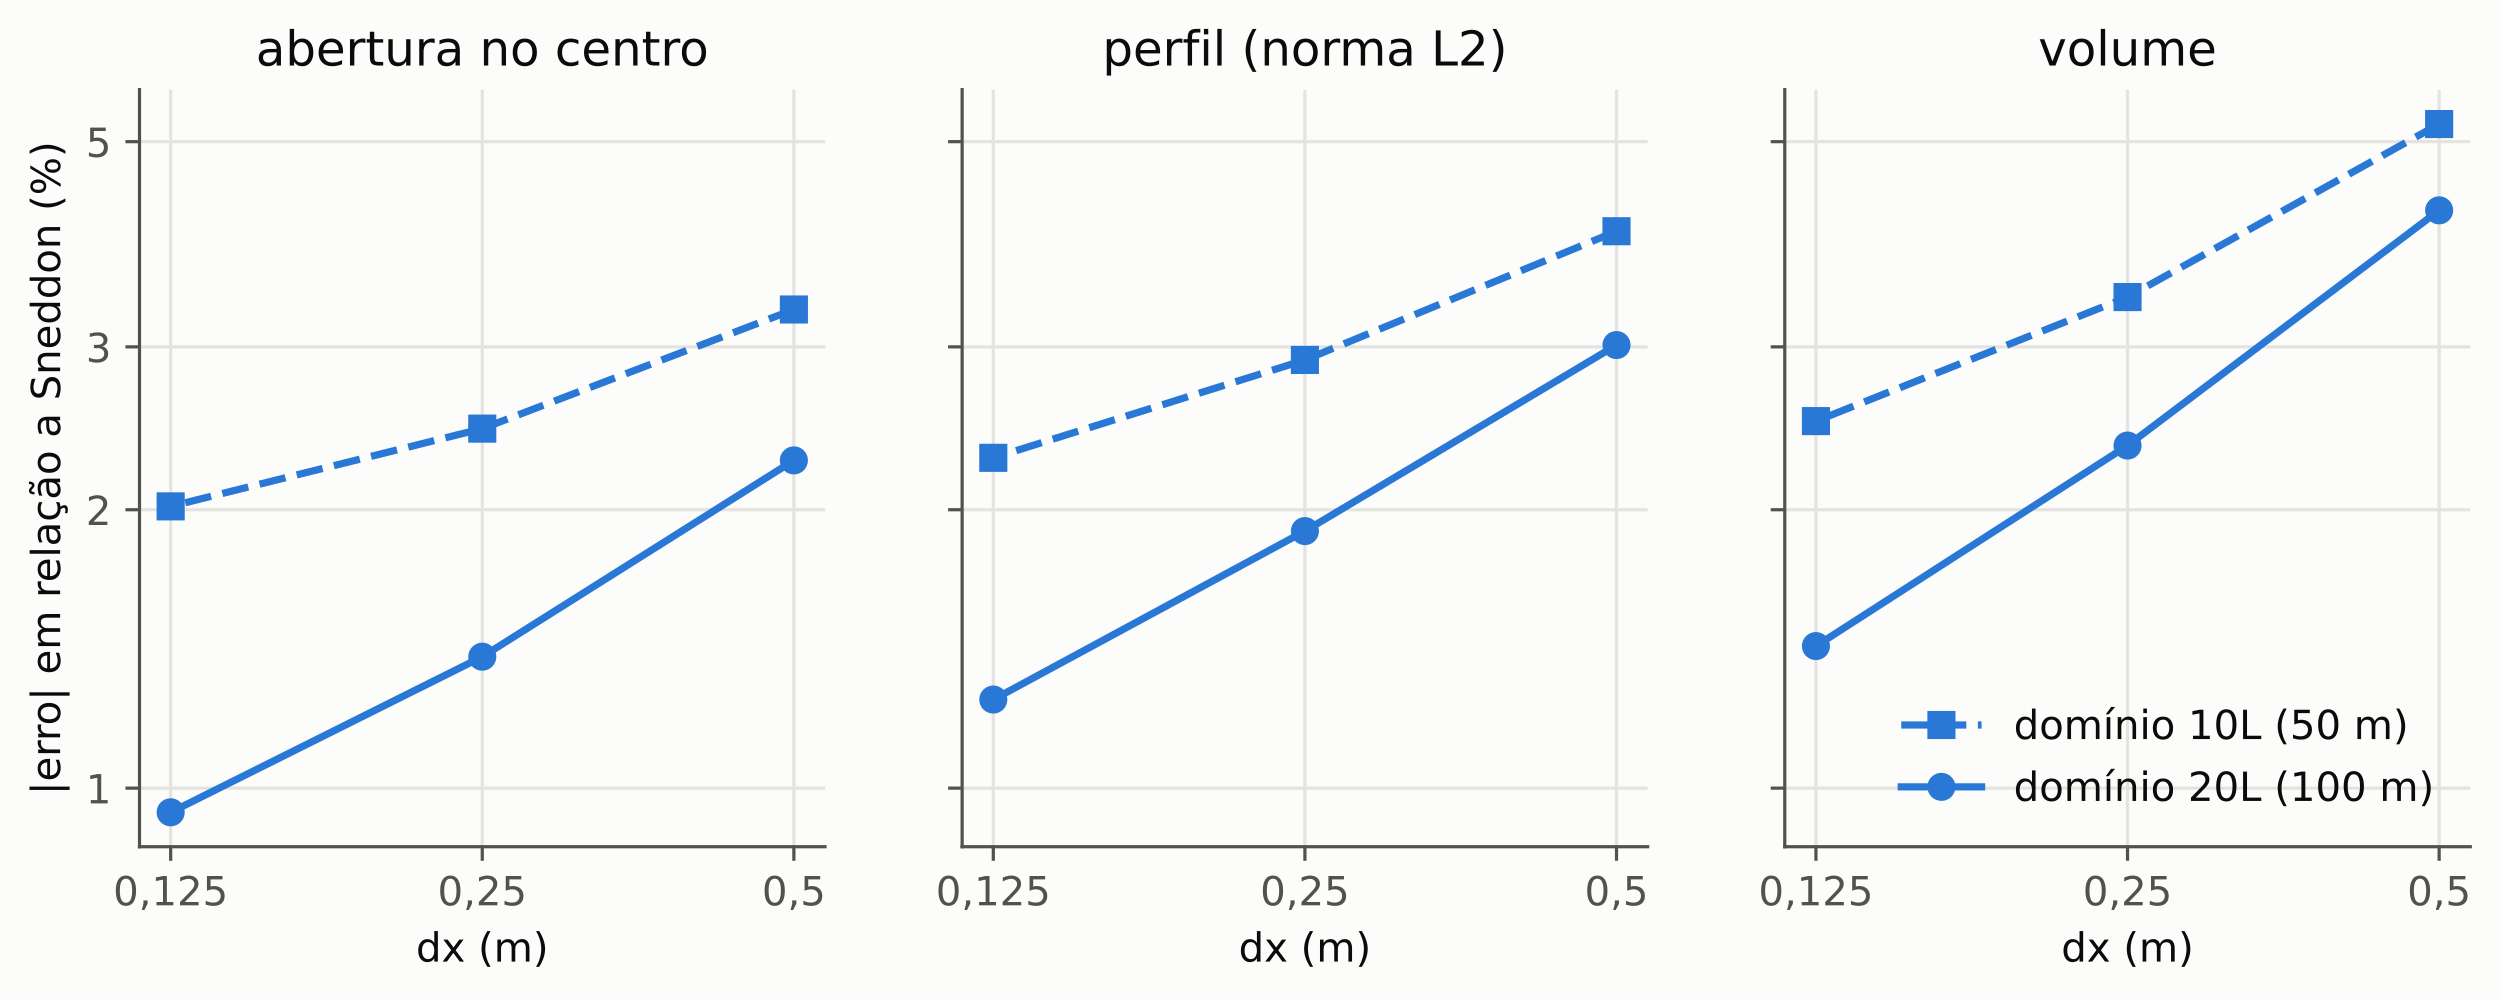
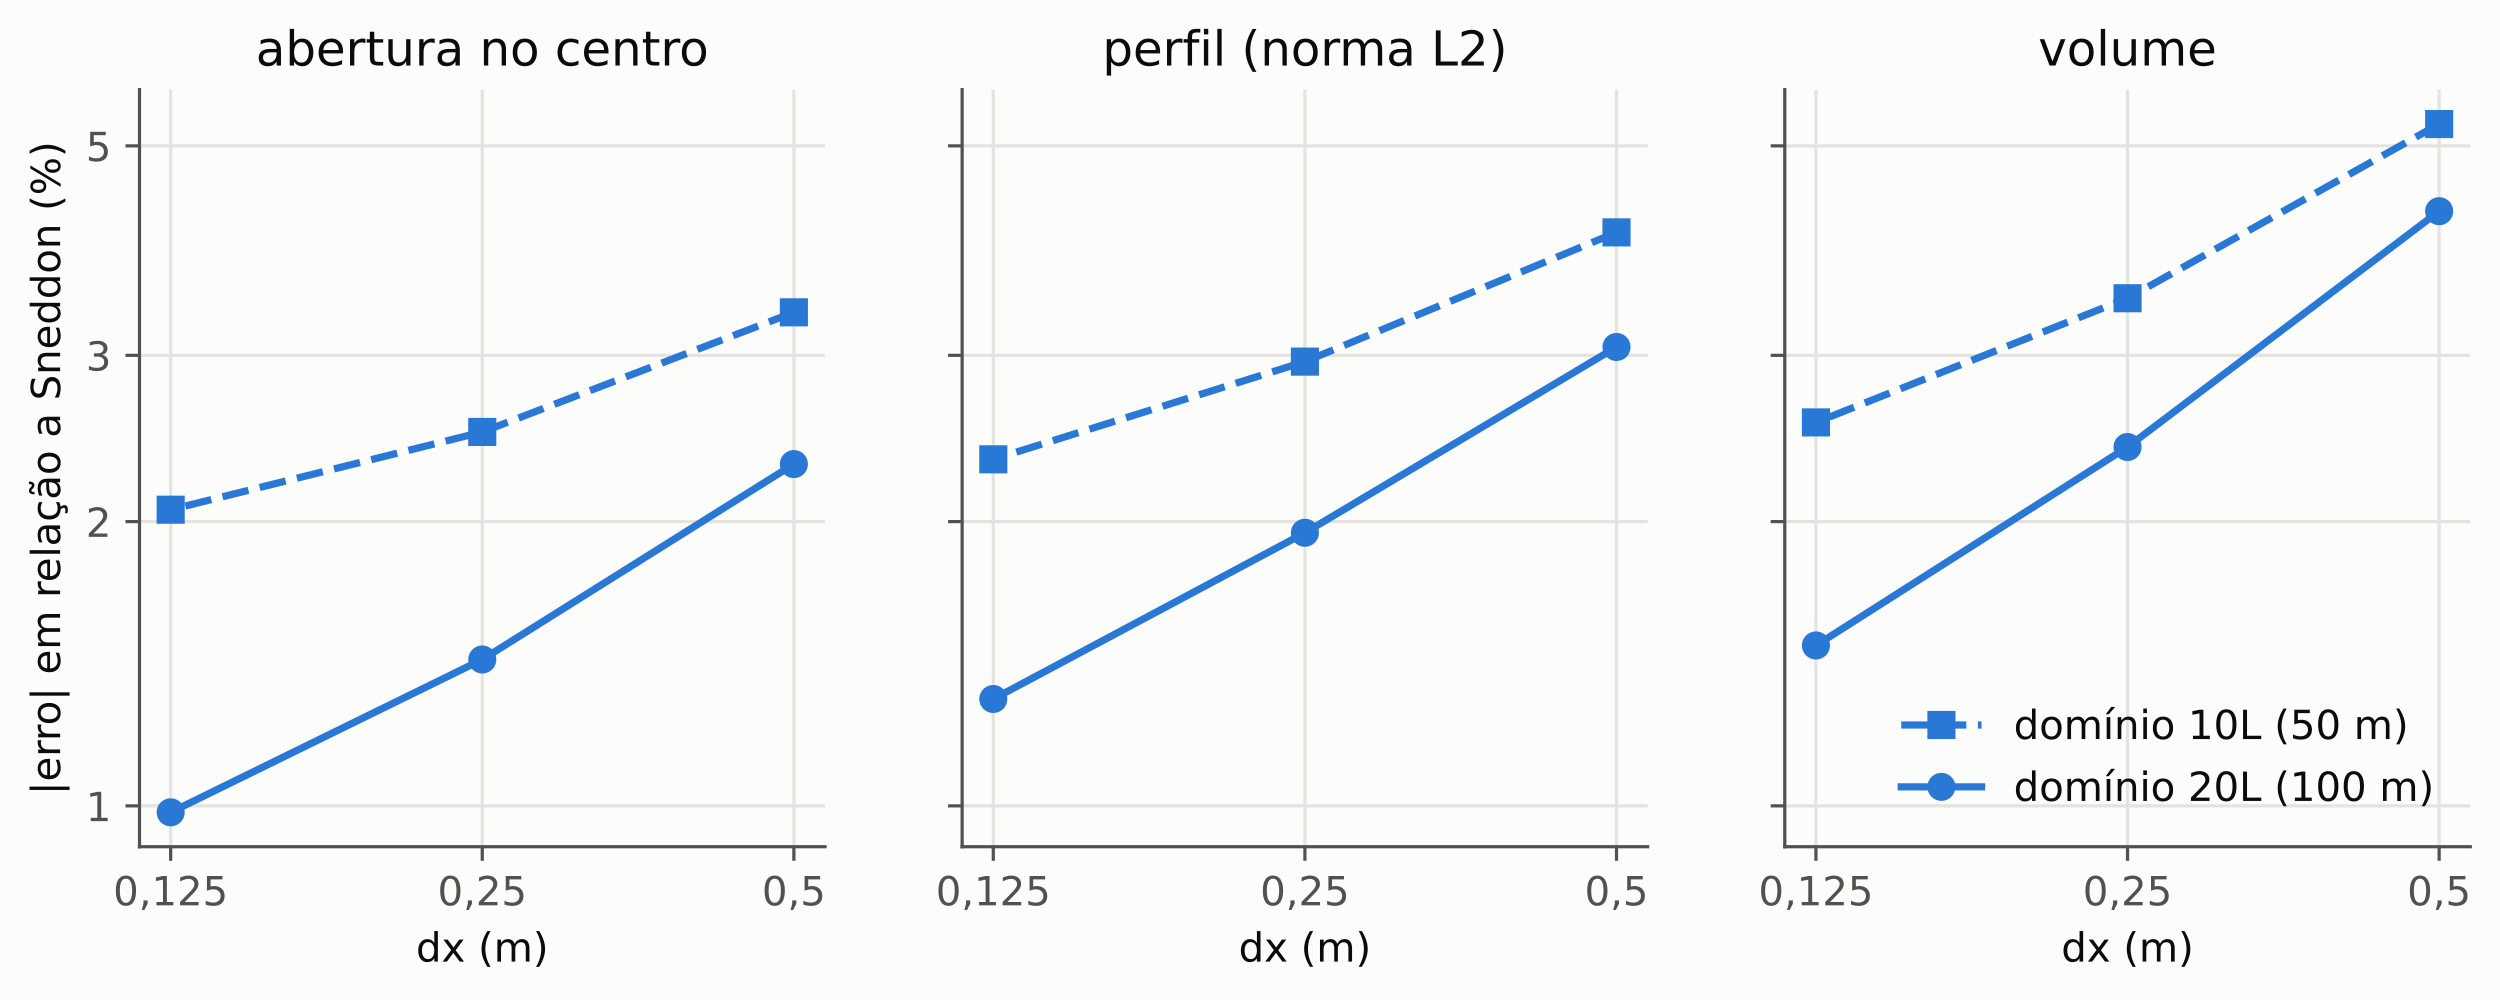
<svg xmlns="http://www.w3.org/2000/svg" xmlns:xlink="http://www.w3.org/1999/xlink" width="622.447pt" height="249.015pt" viewBox="0 0 622.447 249.015" version="1.1">
  <defs>
    <style type="text/css">*{stroke-linejoin: round; stroke-linecap: butt}</style>
  </defs>
  <g id="figure_1">
    <g id="patch_1">
      <path d="M 0 249.015  L 622.447 249.015  L 622.447 0  L 0 0  z " style="fill: #fcfcfb" />
    </g>
    <g id="axes_1">
      <g id="patch_2">
        <path d="M 34.734 210.814  L 205.416 210.814  L 205.416 22.318  L 34.734 22.318  z " style="fill: #fcfcfb" />
      </g>
      <g id="matplotlib.axis_1">
        <g id="xtick_1">
          <g id="line2d_1">
            <path d="M 42.492 210.814  L 42.492 22.318  " clip-path="url(#p0b211f9948)" style="fill: none; stroke: #e4e3df; stroke-width: 0.8; stroke-linecap: square" />
          </g>
          <g id="line2d_2">
            <defs>
              <path id="m7b13883ce9" d="M 0 0  L 0 3.5  " style="stroke: #52514e; stroke-width: 0.8" />
            </defs>
            <g>
              <use xlink:href="#m7b13883ce9" x="42.492" y="210.814" style="fill: #52514e; stroke: #52514e; stroke-width: 0.8" />
            </g>
          </g>
          <g id="text_1">
            <text style="font-size: 10px; font-family: 'DejaVu Sans', 'Bitstream Vera Sans', 'Computer Modern Sans Serif', 'Lucida Grande', 'Verdana', 'Geneva', 'Lucid', 'Arial', 'Helvetica', 'Avant Garde', sans-serif; text-anchor: middle; fill: #52514e" x="42.492" y="225.412" transform="rotate(-0 42.49188 225.4118)">0,125</text>
          </g>
        </g>
        <g id="xtick_2">
          <g id="line2d_3">
            <path d="M 120.075 210.814  L 120.075 22.318  " clip-path="url(#p0b211f9948)" style="fill: none; stroke: #e4e3df; stroke-width: 0.8; stroke-linecap: square" />
          </g>
          <g id="line2d_4">
            <g>
              <use xlink:href="#m7b13883ce9" x="120.075" y="210.814" style="fill: #52514e; stroke: #52514e; stroke-width: 0.8" />
            </g>
          </g>
          <g id="text_2">
            <text style="font-size: 10px; font-family: 'DejaVu Sans', 'Bitstream Vera Sans', 'Computer Modern Sans Serif', 'Lucida Grande', 'Verdana', 'Geneva', 'Lucid', 'Arial', 'Helvetica', 'Avant Garde', sans-serif; text-anchor: middle; fill: #52514e" x="120.075" y="225.412" transform="rotate(-0 120.0748 225.4118)">0,25</text>
          </g>
        </g>
        <g id="xtick_3">
          <g id="line2d_5">
            <path d="M 197.658 210.814  L 197.658 22.318  " clip-path="url(#p0b211f9948)" style="fill: none; stroke: #e4e3df; stroke-width: 0.8; stroke-linecap: square" />
          </g>
          <g id="line2d_6">
            <g>
              <use xlink:href="#m7b13883ce9" x="197.658" y="210.814" style="fill: #52514e; stroke: #52514e; stroke-width: 0.8" />
            </g>
          </g>
          <g id="text_3">
            <text style="font-size: 10px; font-family: 'DejaVu Sans', 'Bitstream Vera Sans', 'Computer Modern Sans Serif', 'Lucida Grande', 'Verdana', 'Geneva', 'Lucid', 'Arial', 'Helvetica', 'Avant Garde', sans-serif; text-anchor: middle; fill: #52514e" x="197.658" y="225.412" transform="rotate(-0 197.6577 225.4118)">0,5</text>
          </g>
        </g>
        <g id="text_4">
          <text style="font-size: 10px; font-family: 'DejaVu Sans', 'Bitstream Vera Sans', 'Computer Modern Sans Serif', 'Lucida Grande', 'Verdana', 'Geneva', 'Lucid', 'Arial', 'Helvetica', 'Avant Garde', sans-serif; text-anchor: middle; fill: #0b0b0b" x="120.075" y="239.413" transform="rotate(-0 120.0748 239.4126)">dx (m)</text>
        </g>
      </g>
      <g id="matplotlib.axis_2">
        <g id="ytick_1">
          <g id="line2d_7">
-             <path d="M 34.734 196.231  L 205.416 196.231  " clip-path="url(#p0b211f9948)" style="fill: none; stroke: #e4e3df; stroke-width: 0.8; stroke-linecap: square" />
+             <path d="M 34.734 200.642  L 205.416 200.642  " clip-path="url(#p0b211f9948)" style="fill: none; stroke: #e4e3df; stroke-width: 0.8; stroke-linecap: square" />
          </g>
          <g id="line2d_8">
            <defs>
              <path id="m38471c062f" d="M 0 0  L -3.5 0  " style="stroke: #52514e; stroke-width: 0.8" />
            </defs>
            <g>
-               <use xlink:href="#m38471c062f" x="34.734" y="196.231" style="fill: #52514e; stroke: #52514e; stroke-width: 0.8" />
+               <use xlink:href="#m38471c062f" x="34.734" y="200.642" style="fill: #52514e; stroke: #52514e; stroke-width: 0.8" />
            </g>
          </g>
          <g id="text_5">
-             <text style="font-size: 10px; font-family: 'DejaVu Sans', 'Bitstream Vera Sans', 'Computer Modern Sans Serif', 'Lucida Grande', 'Verdana', 'Geneva', 'Lucid', 'Arial', 'Helvetica', 'Avant Garde', sans-serif; text-anchor: end; fill: #52514e" x="27.734" y="200.03" transform="rotate(-0 27.73359 200.0302)">1</text>
+             <text style="font-size: 10px; font-family: 'DejaVu Sans', 'Bitstream Vera Sans', 'Computer Modern Sans Serif', 'Lucida Grande', 'Verdana', 'Geneva', 'Lucid', 'Arial', 'Helvetica', 'Avant Garde', sans-serif; text-anchor: end; fill: #52514e" x="27.734" y="204.441" transform="rotate(-0 27.73359 204.4412)">1</text>
          </g>
        </g>
        <g id="ytick_2">
          <g id="line2d_9">
-             <path d="M 34.734 126.909  L 205.416 126.909  " clip-path="url(#p0b211f9948)" style="fill: none; stroke: #e4e3df; stroke-width: 0.8; stroke-linecap: square" />
+             <path d="M 34.734 129.869  L 205.416 129.869  " clip-path="url(#p0b211f9948)" style="fill: none; stroke: #e4e3df; stroke-width: 0.8; stroke-linecap: square" />
          </g>
          <g id="line2d_10">
            <g>
-               <use xlink:href="#m38471c062f" x="34.734" y="126.909" style="fill: #52514e; stroke: #52514e; stroke-width: 0.8" />
+               <use xlink:href="#m38471c062f" x="34.734" y="129.869" style="fill: #52514e; stroke: #52514e; stroke-width: 0.8" />
            </g>
          </g>
          <g id="text_6">
-             <text style="font-size: 10px; font-family: 'DejaVu Sans', 'Bitstream Vera Sans', 'Computer Modern Sans Serif', 'Lucida Grande', 'Verdana', 'Geneva', 'Lucid', 'Arial', 'Helvetica', 'Avant Garde', sans-serif; text-anchor: end; fill: #52514e" x="27.734" y="130.708" transform="rotate(-0 27.73359 130.7078)">2</text>
+             <text style="font-size: 10px; font-family: 'DejaVu Sans', 'Bitstream Vera Sans', 'Computer Modern Sans Serif', 'Lucida Grande', 'Verdana', 'Geneva', 'Lucid', 'Arial', 'Helvetica', 'Avant Garde', sans-serif; text-anchor: end; fill: #52514e" x="27.734" y="133.668" transform="rotate(-0 27.73359 133.6679)">2</text>
          </g>
        </g>
        <g id="ytick_3">
          <g id="line2d_11">
-             <path d="M 34.734 86.358  L 205.416 86.358  " clip-path="url(#p0b211f9948)" style="fill: none; stroke: #e4e3df; stroke-width: 0.8; stroke-linecap: square" />
+             <path d="M 34.734 88.469  L 205.416 88.469  " clip-path="url(#p0b211f9948)" style="fill: none; stroke: #e4e3df; stroke-width: 0.8; stroke-linecap: square" />
          </g>
          <g id="line2d_12">
            <g>
-               <use xlink:href="#m38471c062f" x="34.734" y="86.358" style="fill: #52514e; stroke: #52514e; stroke-width: 0.8" />
+               <use xlink:href="#m38471c062f" x="34.734" y="88.469" style="fill: #52514e; stroke: #52514e; stroke-width: 0.8" />
            </g>
          </g>
          <g id="text_7">
-             <text style="font-size: 10px; font-family: 'DejaVu Sans', 'Bitstream Vera Sans', 'Computer Modern Sans Serif', 'Lucida Grande', 'Verdana', 'Geneva', 'Lucid', 'Arial', 'Helvetica', 'Avant Garde', sans-serif; text-anchor: end; fill: #52514e" x="27.734" y="90.157" transform="rotate(-0 27.73359 90.15686)">3</text>
+             <text style="font-size: 10px; font-family: 'DejaVu Sans', 'Bitstream Vera Sans', 'Computer Modern Sans Serif', 'Lucida Grande', 'Verdana', 'Geneva', 'Lucid', 'Arial', 'Helvetica', 'Avant Garde', sans-serif; text-anchor: end; fill: #52514e" x="27.734" y="92.268" transform="rotate(-0 27.73359 92.26821)">3</text>
          </g>
        </g>
        <g id="ytick_4">
          <g id="line2d_13">
-             <path d="M 34.734 35.27  L 205.416 35.27  " clip-path="url(#p0b211f9948)" style="fill: none; stroke: #e4e3df; stroke-width: 0.8; stroke-linecap: square" />
+             <path d="M 34.734 36.312  L 205.416 36.312  " clip-path="url(#p0b211f9948)" style="fill: none; stroke: #e4e3df; stroke-width: 0.8; stroke-linecap: square" />
          </g>
          <g id="line2d_14">
            <g>
-               <use xlink:href="#m38471c062f" x="34.734" y="35.27" style="fill: #52514e; stroke: #52514e; stroke-width: 0.8" />
+               <use xlink:href="#m38471c062f" x="34.734" y="36.312" style="fill: #52514e; stroke: #52514e; stroke-width: 0.8" />
            </g>
          </g>
          <g id="text_8">
-             <text style="font-size: 10px; font-family: 'DejaVu Sans', 'Bitstream Vera Sans', 'Computer Modern Sans Serif', 'Lucida Grande', 'Verdana', 'Geneva', 'Lucid', 'Arial', 'Helvetica', 'Avant Garde', sans-serif; text-anchor: end; fill: #52514e" x="27.734" y="39.069" transform="rotate(-0 27.73359 39.06866)">5</text>
+             <text style="font-size: 10px; font-family: 'DejaVu Sans', 'Bitstream Vera Sans', 'Computer Modern Sans Serif', 'Lucida Grande', 'Verdana', 'Geneva', 'Lucid', 'Arial', 'Helvetica', 'Avant Garde', sans-serif; text-anchor: end; fill: #52514e" x="27.734" y="40.111" transform="rotate(-0 27.73359 40.11073)">5</text>
          </g>
        </g>
        <g id="text_9">
          <text style="font-size: 10px; font-family: 'DejaVu Sans', 'Bitstream Vera Sans', 'Computer Modern Sans Serif', 'Lucida Grande', 'Verdana', 'Geneva', 'Lucid', 'Arial', 'Helvetica', 'Avant Garde', sans-serif; text-anchor: middle; fill: #0b0b0b" x="14.969" y="116.566" transform="rotate(-90 14.96875 116.5661)">|erro| em relação a Sneddon (%)</text>
        </g>
      </g>
      <g id="line2d_15">
-         <path d="M 197.658 77.057  L 120.075 106.717  L 42.492 126.076  " clip-path="url(#p0b211f9948)" style="fill: none; stroke-dasharray: 6.66,2.88; stroke-dashoffset: 0; stroke: #2a78d6; stroke-width: 1.8" />
+         <path d="M 197.658 77.76  L 120.075 107.548  L 42.492 126.904  " clip-path="url(#p0b211f9948)" style="fill: none; stroke-dasharray: 6.66,2.88; stroke-dashoffset: 0; stroke: #2a78d6; stroke-width: 1.8" />
        <defs>
          <path id="m0284685b78" d="M -3 3  L 3 3  L 3 -3  L -3 -3  z " style="stroke: #2a78d6; stroke-linejoin: miter" />
        </defs>
        <g clip-path="url(#p0b211f9948)">
-           <use xlink:href="#m0284685b78" x="197.658" y="77.057" style="fill: #2a78d6; stroke: #2a78d6; stroke-linejoin: miter" />
-           <use xlink:href="#m0284685b78" x="120.075" y="106.717" style="fill: #2a78d6; stroke: #2a78d6; stroke-linejoin: miter" />
-           <use xlink:href="#m0284685b78" x="42.492" y="126.076" style="fill: #2a78d6; stroke: #2a78d6; stroke-linejoin: miter" />
+           <use xlink:href="#m0284685b78" x="197.658" y="77.76" style="fill: #2a78d6; stroke: #2a78d6; stroke-linejoin: miter" />
+           <use xlink:href="#m0284685b78" x="120.075" y="107.548" style="fill: #2a78d6; stroke: #2a78d6; stroke-linejoin: miter" />
+           <use xlink:href="#m0284685b78" x="42.492" y="126.904" style="fill: #2a78d6; stroke: #2a78d6; stroke-linejoin: miter" />
        </g>
      </g>
      <g id="line2d_16">
-         <path d="M 197.658 114.627  L 120.075 163.504  L 42.492 202.246  " clip-path="url(#p0b211f9948)" style="fill: none; stroke: #2a78d6; stroke-width: 1.8; stroke-linecap: square" />
+         <path d="M 197.658 115.545  L 120.075 164.199  L 42.492 202.246  " clip-path="url(#p0b211f9948)" style="fill: none; stroke: #2a78d6; stroke-width: 1.8; stroke-linecap: square" />
        <defs>
          <path id="m1db6504f0b" d="M 0 3  C 0.796 3 1.559 2.684 2.121 2.121  C 2.684 1.559 3 0.796 3 0  C 3 -0.796 2.684 -1.559 2.121 -2.121  C 1.559 -2.684 0.796 -3 0 -3  C -0.796 -3 -1.559 -2.684 -2.121 -2.121  C -2.684 -1.559 -3 -0.796 -3 0  C -3 0.796 -2.684 1.559 -2.121 2.121  C -1.559 2.684 -0.796 3 0 3  z " style="stroke: #2a78d6" />
        </defs>
        <g clip-path="url(#p0b211f9948)">
-           <use xlink:href="#m1db6504f0b" x="197.658" y="114.627" style="fill: #2a78d6; stroke: #2a78d6" />
-           <use xlink:href="#m1db6504f0b" x="120.075" y="163.504" style="fill: #2a78d6; stroke: #2a78d6" />
+           <use xlink:href="#m1db6504f0b" x="197.658" y="115.545" style="fill: #2a78d6; stroke: #2a78d6" />
+           <use xlink:href="#m1db6504f0b" x="120.075" y="164.199" style="fill: #2a78d6; stroke: #2a78d6" />
          <use xlink:href="#m1db6504f0b" x="42.492" y="202.246" style="fill: #2a78d6; stroke: #2a78d6" />
        </g>
      </g>
      <g id="patch_3">
        <path d="M 34.734 210.814  L 34.734 22.318  " style="fill: none; stroke: #52514e; stroke-width: 0.8; stroke-linejoin: miter; stroke-linecap: square" />
      </g>
      <g id="patch_4">
        <path d="M 34.734 210.814  L 205.416 210.814  " style="fill: none; stroke: #52514e; stroke-width: 0.8; stroke-linejoin: miter; stroke-linecap: square" />
      </g>
      <g id="text_10">
        <text style="font-size: 12px; font-family: 'DejaVu Sans', 'Bitstream Vera Sans', 'Computer Modern Sans Serif', 'Lucida Grande', 'Verdana', 'Geneva', 'Lucid', 'Arial', 'Helvetica', 'Avant Garde', sans-serif; text-anchor: middle; fill: #0b0b0b" x="120.075" y="16.318" transform="rotate(-0 120.0748 16.31812)">abertura no centro</text>
      </g>
    </g>
    <g id="axes_2">
      <g id="patch_5">
        <path d="M 239.552 210.814  L 410.235 210.814  L 410.235 22.318  L 239.552 22.318  z " style="fill: #fcfcfb" />
      </g>
      <g id="matplotlib.axis_3">
        <g id="xtick_4">
          <g id="line2d_17">
            <path d="M 247.311 210.814  L 247.311 22.318  " clip-path="url(#p4b2c9473d7)" style="fill: none; stroke: #e4e3df; stroke-width: 0.8; stroke-linecap: square" />
          </g>
          <g id="line2d_18">
            <g>
              <use xlink:href="#m7b13883ce9" x="247.311" y="210.814" style="fill: #52514e; stroke: #52514e; stroke-width: 0.8" />
            </g>
          </g>
          <g id="text_11">
            <text style="font-size: 10px; font-family: 'DejaVu Sans', 'Bitstream Vera Sans', 'Computer Modern Sans Serif', 'Lucida Grande', 'Verdana', 'Geneva', 'Lucid', 'Arial', 'Helvetica', 'Avant Garde', sans-serif; text-anchor: middle; fill: #52514e" x="247.311" y="225.412" transform="rotate(-0 247.3107 225.4118)">0,125</text>
          </g>
        </g>
        <g id="xtick_5">
          <g id="line2d_19">
            <path d="M 324.894 210.814  L 324.894 22.318  " clip-path="url(#p4b2c9473d7)" style="fill: none; stroke: #e4e3df; stroke-width: 0.8; stroke-linecap: square" />
          </g>
          <g id="line2d_20">
            <g>
              <use xlink:href="#m7b13883ce9" x="324.894" y="210.814" style="fill: #52514e; stroke: #52514e; stroke-width: 0.8" />
            </g>
          </g>
          <g id="text_12">
            <text style="font-size: 10px; font-family: 'DejaVu Sans', 'Bitstream Vera Sans', 'Computer Modern Sans Serif', 'Lucida Grande', 'Verdana', 'Geneva', 'Lucid', 'Arial', 'Helvetica', 'Avant Garde', sans-serif; text-anchor: middle; fill: #52514e" x="324.894" y="225.412" transform="rotate(-0 324.8936 225.4118)">0,25</text>
          </g>
        </g>
        <g id="xtick_6">
          <g id="line2d_21">
            <path d="M 402.476 210.814  L 402.476 22.318  " clip-path="url(#p4b2c9473d7)" style="fill: none; stroke: #e4e3df; stroke-width: 0.8; stroke-linecap: square" />
          </g>
          <g id="line2d_22">
            <g>
              <use xlink:href="#m7b13883ce9" x="402.476" y="210.814" style="fill: #52514e; stroke: #52514e; stroke-width: 0.8" />
            </g>
          </g>
          <g id="text_13">
            <text style="font-size: 10px; font-family: 'DejaVu Sans', 'Bitstream Vera Sans', 'Computer Modern Sans Serif', 'Lucida Grande', 'Verdana', 'Geneva', 'Lucid', 'Arial', 'Helvetica', 'Avant Garde', sans-serif; text-anchor: middle; fill: #52514e" x="402.476" y="225.412" transform="rotate(-0 402.4765 225.4118)">0,5</text>
          </g>
        </g>
        <g id="text_14">
          <text style="font-size: 10px; font-family: 'DejaVu Sans', 'Bitstream Vera Sans', 'Computer Modern Sans Serif', 'Lucida Grande', 'Verdana', 'Geneva', 'Lucid', 'Arial', 'Helvetica', 'Avant Garde', sans-serif; text-anchor: middle; fill: #0b0b0b" x="324.894" y="239.413" transform="rotate(-0 324.8936 239.4126)">dx (m)</text>
        </g>
      </g>
      <g id="matplotlib.axis_4">
        <g id="ytick_5">
          <g id="line2d_23">
-             <path d="M 239.552 196.231  L 410.235 196.231  " clip-path="url(#p4b2c9473d7)" style="fill: none; stroke: #e4e3df; stroke-width: 0.8; stroke-linecap: square" />
+             <path d="M 239.552 200.642  L 410.235 200.642  " clip-path="url(#p4b2c9473d7)" style="fill: none; stroke: #e4e3df; stroke-width: 0.8; stroke-linecap: square" />
          </g>
          <g id="line2d_24">
            <g>
-               <use xlink:href="#m38471c062f" x="239.552" y="196.231" style="fill: #52514e; stroke: #52514e; stroke-width: 0.8" />
+               <use xlink:href="#m38471c062f" x="239.552" y="200.642" style="fill: #52514e; stroke: #52514e; stroke-width: 0.8" />
            </g>
          </g>
        </g>
        <g id="ytick_6">
          <g id="line2d_25">
-             <path d="M 239.552 126.909  L 410.235 126.909  " clip-path="url(#p4b2c9473d7)" style="fill: none; stroke: #e4e3df; stroke-width: 0.8; stroke-linecap: square" />
+             <path d="M 239.552 129.869  L 410.235 129.869  " clip-path="url(#p4b2c9473d7)" style="fill: none; stroke: #e4e3df; stroke-width: 0.8; stroke-linecap: square" />
          </g>
          <g id="line2d_26">
            <g>
-               <use xlink:href="#m38471c062f" x="239.552" y="126.909" style="fill: #52514e; stroke: #52514e; stroke-width: 0.8" />
+               <use xlink:href="#m38471c062f" x="239.552" y="129.869" style="fill: #52514e; stroke: #52514e; stroke-width: 0.8" />
            </g>
          </g>
        </g>
        <g id="ytick_7">
          <g id="line2d_27">
-             <path d="M 239.552 86.358  L 410.235 86.358  " clip-path="url(#p4b2c9473d7)" style="fill: none; stroke: #e4e3df; stroke-width: 0.8; stroke-linecap: square" />
+             <path d="M 239.552 88.469  L 410.235 88.469  " clip-path="url(#p4b2c9473d7)" style="fill: none; stroke: #e4e3df; stroke-width: 0.8; stroke-linecap: square" />
          </g>
          <g id="line2d_28">
            <g>
-               <use xlink:href="#m38471c062f" x="239.552" y="86.358" style="fill: #52514e; stroke: #52514e; stroke-width: 0.8" />
+               <use xlink:href="#m38471c062f" x="239.552" y="88.469" style="fill: #52514e; stroke: #52514e; stroke-width: 0.8" />
            </g>
          </g>
        </g>
        <g id="ytick_8">
          <g id="line2d_29">
-             <path d="M 239.552 35.27  L 410.235 35.27  " clip-path="url(#p4b2c9473d7)" style="fill: none; stroke: #e4e3df; stroke-width: 0.8; stroke-linecap: square" />
+             <path d="M 239.552 36.312  L 410.235 36.312  " clip-path="url(#p4b2c9473d7)" style="fill: none; stroke: #e4e3df; stroke-width: 0.8; stroke-linecap: square" />
          </g>
          <g id="line2d_30">
            <g>
-               <use xlink:href="#m38471c062f" x="239.552" y="35.27" style="fill: #52514e; stroke: #52514e; stroke-width: 0.8" />
+               <use xlink:href="#m38471c062f" x="239.552" y="36.312" style="fill: #52514e; stroke: #52514e; stroke-width: 0.8" />
            </g>
          </g>
        </g>
      </g>
      <g id="line2d_31">
-         <path d="M 402.476 57.572  L 324.894 89.625  L 247.311 113.987  " clip-path="url(#p4b2c9473d7)" style="fill: none; stroke-dasharray: 6.66,2.88; stroke-dashoffset: 0; stroke: #2a78d6; stroke-width: 1.8" />
+         <path d="M 402.476 57.856  L 324.894 90.035  L 247.311 114.361  " clip-path="url(#p4b2c9473d7)" style="fill: none; stroke-dasharray: 6.66,2.88; stroke-dashoffset: 0; stroke: #2a78d6; stroke-width: 1.8" />
        <g clip-path="url(#p4b2c9473d7)">
-           <use xlink:href="#m0284685b78" x="402.476" y="57.572" style="fill: #2a78d6; stroke: #2a78d6; stroke-linejoin: miter" />
-           <use xlink:href="#m0284685b78" x="324.894" y="89.625" style="fill: #2a78d6; stroke: #2a78d6; stroke-linejoin: miter" />
-           <use xlink:href="#m0284685b78" x="247.311" y="113.987" style="fill: #2a78d6; stroke: #2a78d6; stroke-linejoin: miter" />
+           <use xlink:href="#m0284685b78" x="402.476" y="57.856" style="fill: #2a78d6; stroke: #2a78d6; stroke-linejoin: miter" />
+           <use xlink:href="#m0284685b78" x="324.894" y="90.035" style="fill: #2a78d6; stroke: #2a78d6; stroke-linejoin: miter" />
+           <use xlink:href="#m0284685b78" x="247.311" y="114.361" style="fill: #2a78d6; stroke: #2a78d6; stroke-linejoin: miter" />
        </g>
      </g>
      <g id="line2d_32">
-         <path d="M 402.476 85.912  L 324.894 132.229  L 247.311 174.172  " clip-path="url(#p4b2c9473d7)" style="fill: none; stroke: #2a78d6; stroke-width: 1.8; stroke-linecap: square" />
+         <path d="M 402.476 86.392  L 324.894 132.648  L 247.311 174.034  " clip-path="url(#p4b2c9473d7)" style="fill: none; stroke: #2a78d6; stroke-width: 1.8; stroke-linecap: square" />
        <g clip-path="url(#p4b2c9473d7)">
-           <use xlink:href="#m1db6504f0b" x="402.476" y="85.912" style="fill: #2a78d6; stroke: #2a78d6" />
-           <use xlink:href="#m1db6504f0b" x="324.894" y="132.229" style="fill: #2a78d6; stroke: #2a78d6" />
-           <use xlink:href="#m1db6504f0b" x="247.311" y="174.172" style="fill: #2a78d6; stroke: #2a78d6" />
+           <use xlink:href="#m1db6504f0b" x="402.476" y="86.392" style="fill: #2a78d6; stroke: #2a78d6" />
+           <use xlink:href="#m1db6504f0b" x="324.894" y="132.648" style="fill: #2a78d6; stroke: #2a78d6" />
+           <use xlink:href="#m1db6504f0b" x="247.311" y="174.034" style="fill: #2a78d6; stroke: #2a78d6" />
        </g>
      </g>
      <g id="patch_6">
        <path d="M 239.552 210.814  L 239.552 22.318  " style="fill: none; stroke: #52514e; stroke-width: 0.8; stroke-linejoin: miter; stroke-linecap: square" />
      </g>
      <g id="patch_7">
        <path d="M 239.552 210.814  L 410.235 210.814  " style="fill: none; stroke: #52514e; stroke-width: 0.8; stroke-linejoin: miter; stroke-linecap: square" />
      </g>
      <g id="text_15">
        <text style="font-size: 12px; font-family: 'DejaVu Sans', 'Bitstream Vera Sans', 'Computer Modern Sans Serif', 'Lucida Grande', 'Verdana', 'Geneva', 'Lucid', 'Arial', 'Helvetica', 'Avant Garde', sans-serif; text-anchor: middle; fill: #0b0b0b" x="324.894" y="16.318" transform="rotate(-0 324.8936 16.31812)">perfil (norma L2)</text>
      </g>
    </g>
    <g id="axes_3">
      <g id="patch_8">
        <path d="M 444.371 210.814  L 615.054 210.814  L 615.054 22.318  L 444.371 22.318  z " style="fill: #fcfcfb" />
      </g>
      <g id="matplotlib.axis_5">
        <g id="xtick_7">
          <g id="line2d_33">
            <path d="M 452.13 210.814  L 452.13 22.318  " clip-path="url(#p5c50775925)" style="fill: none; stroke: #e4e3df; stroke-width: 0.8; stroke-linecap: square" />
          </g>
          <g id="line2d_34">
            <g>
              <use xlink:href="#m7b13883ce9" x="452.13" y="210.814" style="fill: #52514e; stroke: #52514e; stroke-width: 0.8" />
            </g>
          </g>
          <g id="text_16">
            <text style="font-size: 10px; font-family: 'DejaVu Sans', 'Bitstream Vera Sans', 'Computer Modern Sans Serif', 'Lucida Grande', 'Verdana', 'Geneva', 'Lucid', 'Arial', 'Helvetica', 'Avant Garde', sans-serif; text-anchor: middle; fill: #52514e" x="452.13" y="225.412" transform="rotate(-0 452.1295 225.4118)">0,125</text>
          </g>
        </g>
        <g id="xtick_8">
          <g id="line2d_35">
            <path d="M 529.712 210.814  L 529.712 22.318  " clip-path="url(#p5c50775925)" style="fill: none; stroke: #e4e3df; stroke-width: 0.8; stroke-linecap: square" />
          </g>
          <g id="line2d_36">
            <g>
              <use xlink:href="#m7b13883ce9" x="529.712" y="210.814" style="fill: #52514e; stroke: #52514e; stroke-width: 0.8" />
            </g>
          </g>
          <g id="text_17">
            <text style="font-size: 10px; font-family: 'DejaVu Sans', 'Bitstream Vera Sans', 'Computer Modern Sans Serif', 'Lucida Grande', 'Verdana', 'Geneva', 'Lucid', 'Arial', 'Helvetica', 'Avant Garde', sans-serif; text-anchor: middle; fill: #52514e" x="529.712" y="225.412" transform="rotate(-0 529.7124 225.4118)">0,25</text>
          </g>
        </g>
        <g id="xtick_9">
          <g id="line2d_37">
            <path d="M 607.295 210.814  L 607.295 22.318  " clip-path="url(#p5c50775925)" style="fill: none; stroke: #e4e3df; stroke-width: 0.8; stroke-linecap: square" />
          </g>
          <g id="line2d_38">
            <g>
              <use xlink:href="#m7b13883ce9" x="607.295" y="210.814" style="fill: #52514e; stroke: #52514e; stroke-width: 0.8" />
            </g>
          </g>
          <g id="text_18">
            <text style="font-size: 10px; font-family: 'DejaVu Sans', 'Bitstream Vera Sans', 'Computer Modern Sans Serif', 'Lucida Grande', 'Verdana', 'Geneva', 'Lucid', 'Arial', 'Helvetica', 'Avant Garde', sans-serif; text-anchor: middle; fill: #52514e" x="607.295" y="225.412" transform="rotate(-0 607.2953 225.4118)">0,5</text>
          </g>
        </g>
        <g id="text_19">
          <text style="font-size: 10px; font-family: 'DejaVu Sans', 'Bitstream Vera Sans', 'Computer Modern Sans Serif', 'Lucida Grande', 'Verdana', 'Geneva', 'Lucid', 'Arial', 'Helvetica', 'Avant Garde', sans-serif; text-anchor: middle; fill: #0b0b0b" x="529.712" y="239.413" transform="rotate(-0 529.7124 239.4126)">dx (m)</text>
        </g>
      </g>
      <g id="matplotlib.axis_6">
        <g id="ytick_9">
          <g id="line2d_39">
-             <path d="M 444.371 196.231  L 615.054 196.231  " clip-path="url(#p5c50775925)" style="fill: none; stroke: #e4e3df; stroke-width: 0.8; stroke-linecap: square" />
+             <path d="M 444.371 200.642  L 615.054 200.642  " clip-path="url(#p5c50775925)" style="fill: none; stroke: #e4e3df; stroke-width: 0.8; stroke-linecap: square" />
          </g>
          <g id="line2d_40">
            <g>
-               <use xlink:href="#m38471c062f" x="444.371" y="196.231" style="fill: #52514e; stroke: #52514e; stroke-width: 0.8" />
+               <use xlink:href="#m38471c062f" x="444.371" y="200.642" style="fill: #52514e; stroke: #52514e; stroke-width: 0.8" />
            </g>
          </g>
        </g>
        <g id="ytick_10">
          <g id="line2d_41">
-             <path d="M 444.371 126.909  L 615.054 126.909  " clip-path="url(#p5c50775925)" style="fill: none; stroke: #e4e3df; stroke-width: 0.8; stroke-linecap: square" />
+             <path d="M 444.371 129.869  L 615.054 129.869  " clip-path="url(#p5c50775925)" style="fill: none; stroke: #e4e3df; stroke-width: 0.8; stroke-linecap: square" />
          </g>
          <g id="line2d_42">
            <g>
-               <use xlink:href="#m38471c062f" x="444.371" y="126.909" style="fill: #52514e; stroke: #52514e; stroke-width: 0.8" />
+               <use xlink:href="#m38471c062f" x="444.371" y="129.869" style="fill: #52514e; stroke: #52514e; stroke-width: 0.8" />
            </g>
          </g>
        </g>
        <g id="ytick_11">
          <g id="line2d_43">
-             <path d="M 444.371 86.358  L 615.054 86.358  " clip-path="url(#p5c50775925)" style="fill: none; stroke: #e4e3df; stroke-width: 0.8; stroke-linecap: square" />
+             <path d="M 444.371 88.469  L 615.054 88.469  " clip-path="url(#p5c50775925)" style="fill: none; stroke: #e4e3df; stroke-width: 0.8; stroke-linecap: square" />
          </g>
          <g id="line2d_44">
            <g>
-               <use xlink:href="#m38471c062f" x="444.371" y="86.358" style="fill: #52514e; stroke: #52514e; stroke-width: 0.8" />
+               <use xlink:href="#m38471c062f" x="444.371" y="88.469" style="fill: #52514e; stroke: #52514e; stroke-width: 0.8" />
            </g>
          </g>
        </g>
        <g id="ytick_12">
          <g id="line2d_45">
-             <path d="M 444.371 35.27  L 615.054 35.27  " clip-path="url(#p5c50775925)" style="fill: none; stroke: #e4e3df; stroke-width: 0.8; stroke-linecap: square" />
+             <path d="M 444.371 36.312  L 615.054 36.312  " clip-path="url(#p5c50775925)" style="fill: none; stroke: #e4e3df; stroke-width: 0.8; stroke-linecap: square" />
          </g>
          <g id="line2d_46">
            <g>
-               <use xlink:href="#m38471c062f" x="444.371" y="35.27" style="fill: #52514e; stroke: #52514e; stroke-width: 0.8" />
+               <use xlink:href="#m38471c062f" x="444.371" y="36.312" style="fill: #52514e; stroke: #52514e; stroke-width: 0.8" />
            </g>
          </g>
        </g>
      </g>
      <g id="line2d_47">
-         <path d="M 607.295 30.886  L 529.712 73.962  L 452.13 104.845  " clip-path="url(#p5c50775925)" style="fill: none; stroke-dasharray: 6.66,2.88; stroke-dashoffset: 0; stroke: #2a78d6; stroke-width: 1.8" />
+         <path d="M 607.295 30.886  L 529.712 74.261  L 452.13 105.169  " clip-path="url(#p5c50775925)" style="fill: none; stroke-dasharray: 6.66,2.88; stroke-dashoffset: 0; stroke: #2a78d6; stroke-width: 1.8" />
        <g clip-path="url(#p5c50775925)">
          <use xlink:href="#m0284685b78" x="607.295" y="30.886" style="fill: #2a78d6; stroke: #2a78d6; stroke-linejoin: miter" />
-           <use xlink:href="#m0284685b78" x="529.712" y="73.962" style="fill: #2a78d6; stroke: #2a78d6; stroke-linejoin: miter" />
-           <use xlink:href="#m0284685b78" x="452.13" y="104.845" style="fill: #2a78d6; stroke: #2a78d6; stroke-linejoin: miter" />
+           <use xlink:href="#m0284685b78" x="529.712" y="74.261" style="fill: #2a78d6; stroke: #2a78d6; stroke-linejoin: miter" />
+           <use xlink:href="#m0284685b78" x="452.13" y="105.169" style="fill: #2a78d6; stroke: #2a78d6; stroke-linejoin: miter" />
        </g>
      </g>
      <g id="line2d_48">
-         <path d="M 607.295 52.372  L 529.712 110.934  L 452.13 160.857  " clip-path="url(#p5c50775925)" style="fill: none; stroke: #2a78d6; stroke-width: 1.8; stroke-linecap: square" />
+         <path d="M 607.295 52.582  L 529.712 111.296  L 452.13 160.711  " clip-path="url(#p5c50775925)" style="fill: none; stroke: #2a78d6; stroke-width: 1.8; stroke-linecap: square" />
        <g clip-path="url(#p5c50775925)">
-           <use xlink:href="#m1db6504f0b" x="607.295" y="52.372" style="fill: #2a78d6; stroke: #2a78d6" />
-           <use xlink:href="#m1db6504f0b" x="529.712" y="110.934" style="fill: #2a78d6; stroke: #2a78d6" />
-           <use xlink:href="#m1db6504f0b" x="452.13" y="160.857" style="fill: #2a78d6; stroke: #2a78d6" />
+           <use xlink:href="#m1db6504f0b" x="607.295" y="52.582" style="fill: #2a78d6; stroke: #2a78d6" />
+           <use xlink:href="#m1db6504f0b" x="529.712" y="111.296" style="fill: #2a78d6; stroke: #2a78d6" />
+           <use xlink:href="#m1db6504f0b" x="452.13" y="160.711" style="fill: #2a78d6; stroke: #2a78d6" />
        </g>
      </g>
      <g id="patch_9">
        <path d="M 444.371 210.814  L 444.371 22.318  " style="fill: none; stroke: #52514e; stroke-width: 0.8; stroke-linejoin: miter; stroke-linecap: square" />
      </g>
      <g id="patch_10">
        <path d="M 444.371 210.814  L 615.054 210.814  " style="fill: none; stroke: #52514e; stroke-width: 0.8; stroke-linejoin: miter; stroke-linecap: square" />
      </g>
      <g id="text_20">
        <text style="font-size: 12px; font-family: 'DejaVu Sans', 'Bitstream Vera Sans', 'Computer Modern Sans Serif', 'Lucida Grande', 'Verdana', 'Geneva', 'Lucid', 'Arial', 'Helvetica', 'Avant Garde', sans-serif; text-anchor: middle; fill: #0b0b0b" x="529.712" y="16.318" transform="rotate(-0 529.7124 16.31812)">volume</text>
      </g>
      <g id="legend_1">
        <g id="line2d_49">
          <path d="M 473.371 180.511  L 483.371 180.511  L 493.371 180.511  " style="fill: none; stroke-dasharray: 6.66,2.88; stroke-dashoffset: 0; stroke: #2a78d6; stroke-width: 1.8" />
          <g>
            <use xlink:href="#m0284685b78" x="483.371" y="180.511" style="fill: #2a78d6; stroke: #2a78d6; stroke-linejoin: miter" />
          </g>
        </g>
        <g id="text_21">
          <text style="font-size: 10px; font-family: 'DejaVu Sans', 'Bitstream Vera Sans', 'Computer Modern Sans Serif', 'Lucida Grande', 'Verdana', 'Geneva', 'Lucid', 'Arial', 'Helvetica', 'Avant Garde', sans-serif; text-anchor: start; fill: #0b0b0b" x="501.371" y="184.011" transform="rotate(-0 501.3708 184.011)">domínio 10L (50 m)</text>
        </g>
        <g id="line2d_50">
          <path d="M 473.371 195.912  L 483.371 195.912  L 493.371 195.912  " style="fill: none; stroke: #2a78d6; stroke-width: 1.8; stroke-linecap: square" />
          <g>
            <use xlink:href="#m1db6504f0b" x="483.371" y="195.912" style="fill: #2a78d6; stroke: #2a78d6" />
          </g>
        </g>
        <g id="text_22">
          <text style="font-size: 10px; font-family: 'DejaVu Sans', 'Bitstream Vera Sans', 'Computer Modern Sans Serif', 'Lucida Grande', 'Verdana', 'Geneva', 'Lucid', 'Arial', 'Helvetica', 'Avant Garde', sans-serif; text-anchor: start; fill: #0b0b0b" x="501.371" y="199.412" transform="rotate(-0 501.3708 199.4118)">domínio 20L (100 m)</text>
        </g>
      </g>
    </g>
  </g>
  <defs>
    <clipPath id="p0b211f9948">
      <rect x="34.734" y="22.318" width="170.682" height="188.496" />
    </clipPath>
    <clipPath id="p4b2c9473d7">
      <rect x="239.552" y="22.318" width="170.682" height="188.496" />
    </clipPath>
    <clipPath id="p5c50775925">
      <rect x="444.371" y="22.318" width="170.682" height="188.496" />
    </clipPath>
  </defs>
</svg>
